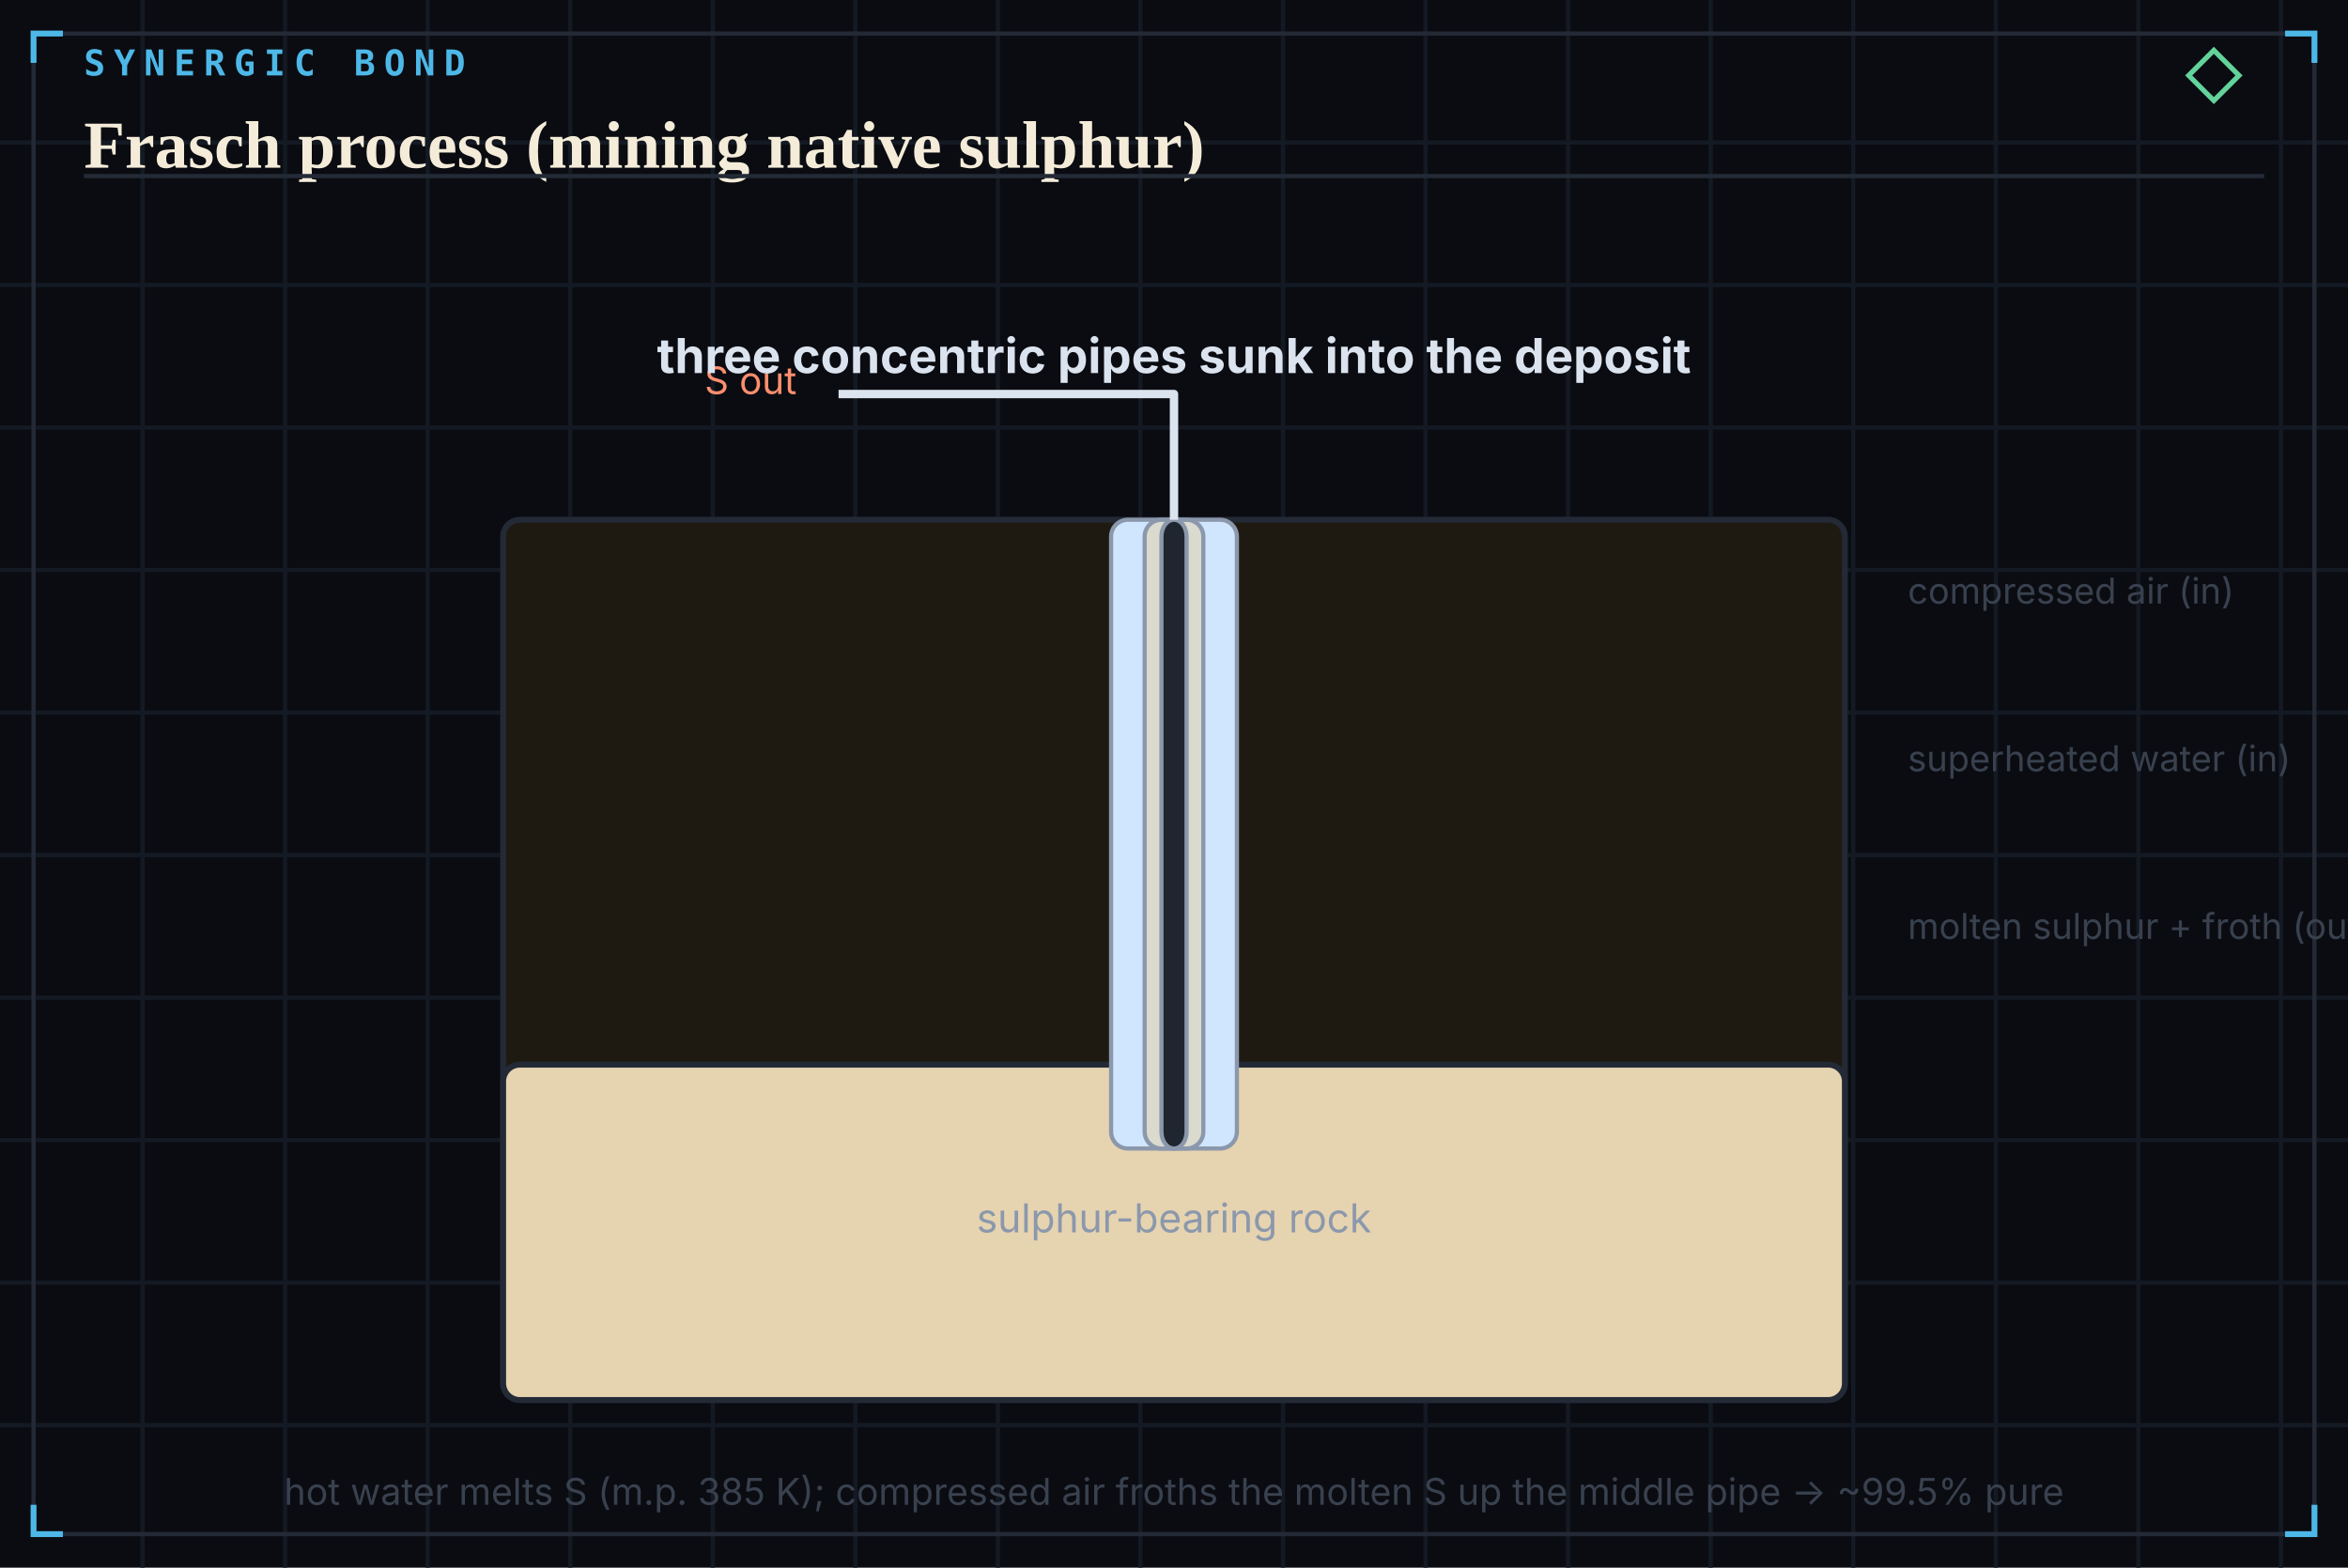
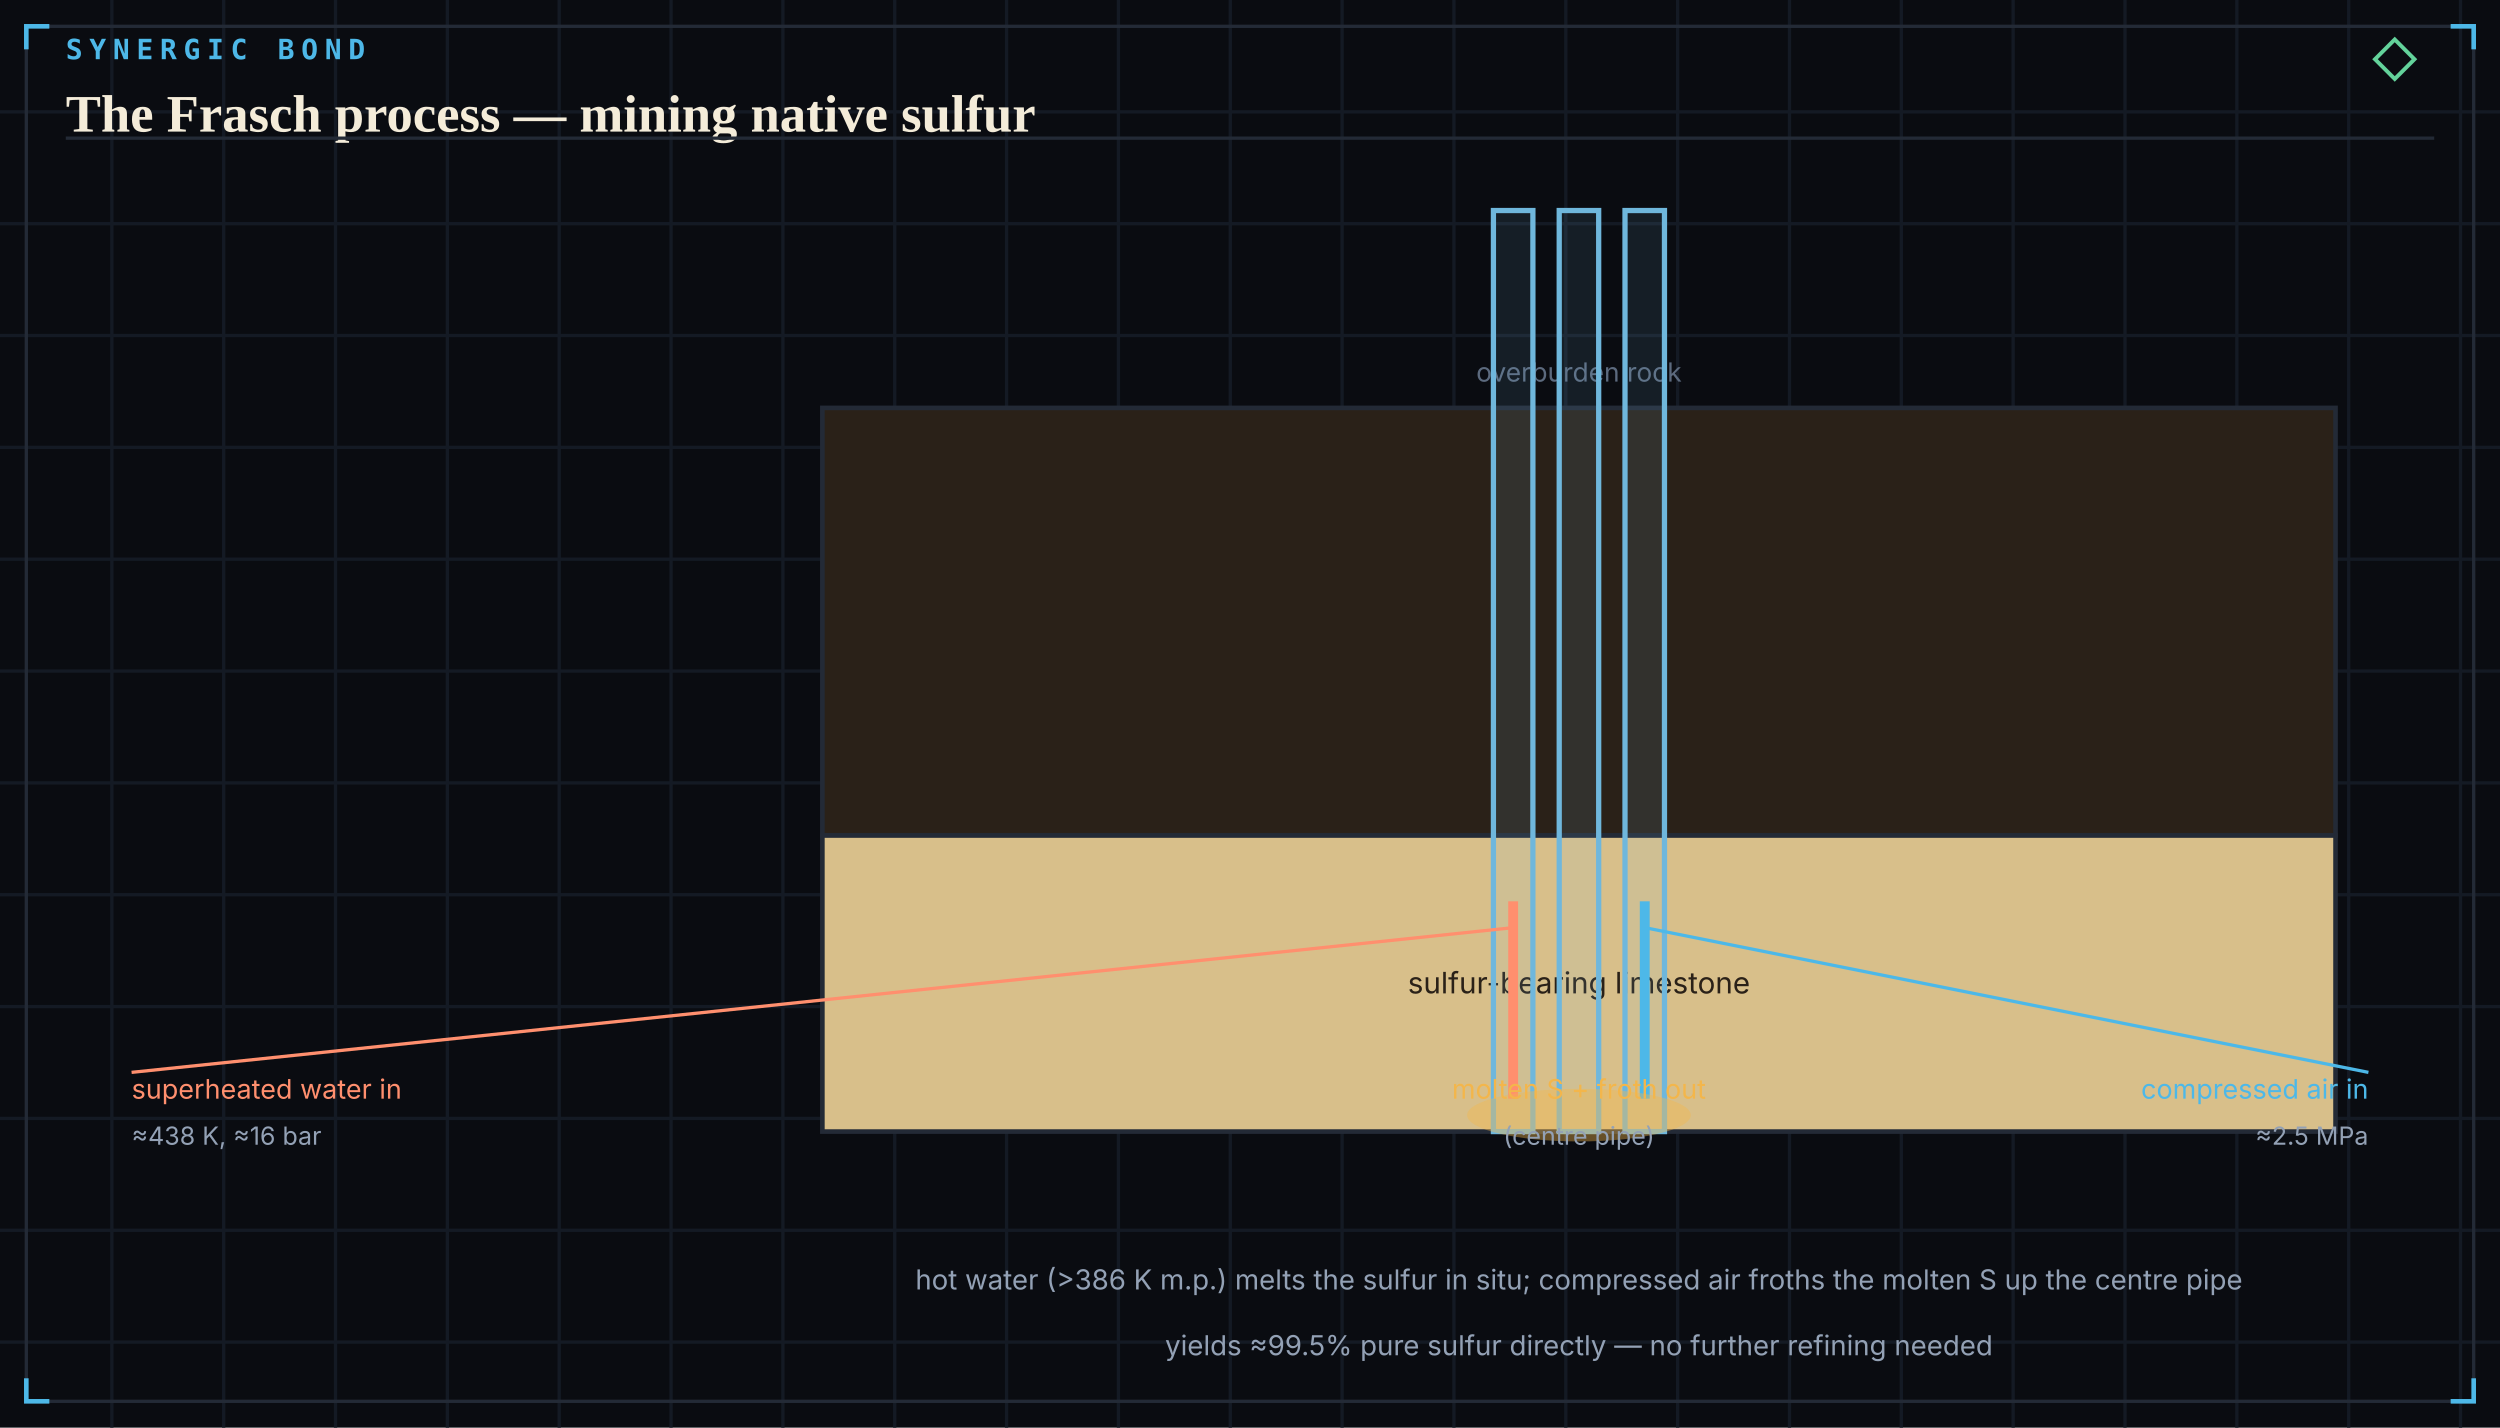
- <svg xmlns="http://www.w3.org/2000/svg" width="560" height="374" viewBox="0 0 560 374" font-family="'Inter','Helvetica Neue',Arial,'DejaVu Sans',sans-serif">
-   <rect width="560" height="374" fill="#0a0c11" />
+ <svg xmlns="http://www.w3.org/2000/svg" width="760" height="434" viewBox="0 0 760 434" font-family="'Inter','Helvetica Neue',Arial,'DejaVu Sans',sans-serif">
+   <rect width="760" height="434" fill="#0a0c11" />
  <g stroke="#141a24" stroke-width="1">
-     <line x1="34" y1="0" x2="34" y2="374" />
-     <line x1="68" y1="0" x2="68" y2="374" />
-     <line x1="102" y1="0" x2="102" y2="374" />
-     <line x1="136" y1="0" x2="136" y2="374" />
-     <line x1="170" y1="0" x2="170" y2="374" />
-     <line x1="204" y1="0" x2="204" y2="374" />
-     <line x1="238" y1="0" x2="238" y2="374" />
-     <line x1="272" y1="0" x2="272" y2="374" />
-     <line x1="306" y1="0" x2="306" y2="374" />
-     <line x1="340" y1="0" x2="340" y2="374" />
-     <line x1="374" y1="0" x2="374" y2="374" />
-     <line x1="408" y1="0" x2="408" y2="374" />
-     <line x1="442" y1="0" x2="442" y2="374" />
-     <line x1="476" y1="0" x2="476" y2="374" />
-     <line x1="510" y1="0" x2="510" y2="374" />
-     <line x1="544" y1="0" x2="544" y2="374" />
-     <line x1="0" y1="34" x2="560" y2="34" />
-     <line x1="0" y1="68" x2="560" y2="68" />
-     <line x1="0" y1="102" x2="560" y2="102" />
-     <line x1="0" y1="136" x2="560" y2="136" />
-     <line x1="0" y1="170" x2="560" y2="170" />
-     <line x1="0" y1="204" x2="560" y2="204" />
-     <line x1="0" y1="238" x2="560" y2="238" />
-     <line x1="0" y1="272" x2="560" y2="272" />
-     <line x1="0" y1="306" x2="560" y2="306" />
-     <line x1="0" y1="340" x2="560" y2="340" />
+     <line x1="34" y1="0" x2="34" y2="434" />
+     <line x1="68" y1="0" x2="68" y2="434" />
+     <line x1="102" y1="0" x2="102" y2="434" />
+     <line x1="136" y1="0" x2="136" y2="434" />
+     <line x1="170" y1="0" x2="170" y2="434" />
+     <line x1="204" y1="0" x2="204" y2="434" />
+     <line x1="238" y1="0" x2="238" y2="434" />
+     <line x1="272" y1="0" x2="272" y2="434" />
+     <line x1="306" y1="0" x2="306" y2="434" />
+     <line x1="340" y1="0" x2="340" y2="434" />
+     <line x1="374" y1="0" x2="374" y2="434" />
+     <line x1="408" y1="0" x2="408" y2="434" />
+     <line x1="442" y1="0" x2="442" y2="434" />
+     <line x1="476" y1="0" x2="476" y2="434" />
+     <line x1="510" y1="0" x2="510" y2="434" />
+     <line x1="544" y1="0" x2="544" y2="434" />
+     <line x1="578" y1="0" x2="578" y2="434" />
+     <line x1="612" y1="0" x2="612" y2="434" />
+     <line x1="646" y1="0" x2="646" y2="434" />
+     <line x1="680" y1="0" x2="680" y2="434" />
+     <line x1="714" y1="0" x2="714" y2="434" />
+     <line x1="748" y1="0" x2="748" y2="434" />
+     <line x1="0" y1="34" x2="760" y2="34" />
+     <line x1="0" y1="68" x2="760" y2="68" />
+     <line x1="0" y1="102" x2="760" y2="102" />
+     <line x1="0" y1="136" x2="760" y2="136" />
+     <line x1="0" y1="170" x2="760" y2="170" />
+     <line x1="0" y1="204" x2="760" y2="204" />
+     <line x1="0" y1="238" x2="760" y2="238" />
+     <line x1="0" y1="272" x2="760" y2="272" />
+     <line x1="0" y1="306" x2="760" y2="306" />
+     <line x1="0" y1="340" x2="760" y2="340" />
+     <line x1="0" y1="374" x2="760" y2="374" />
+     <line x1="0" y1="408" x2="760" y2="408" />
  </g>
-   <rect x="8" y="8" width="544" height="358" fill="none" stroke="#232a36" stroke-width="1" />
+   <rect x="8" y="8" width="744" height="418" fill="none" stroke="#232a36" stroke-width="1" />
  <path d="M 8 15 L 8 8 L 15 8" stroke="#4db8e8" stroke-width="1.4" fill="none" />
-   <path d="M 552 15 L 552 8 L 545 8" stroke="#4db8e8" stroke-width="1.4" fill="none" />
-   <path d="M 8 359 L 8 366 L 15 366" stroke="#4db8e8" stroke-width="1.4" fill="none" />
-   <path d="M 552 359 L 552 366 L 545 366" stroke="#4db8e8" stroke-width="1.4" fill="none" />
+   <path d="M 752 15 L 752 8 L 745 8" stroke="#4db8e8" stroke-width="1.4" fill="none" />
+   <path d="M 8 419 L 8 426 L 15 426" stroke="#4db8e8" stroke-width="1.4" fill="none" />
+   <path d="M 752 419 L 752 426 L 745 426" stroke="#4db8e8" stroke-width="1.4" fill="none" />
  <text x="20" y="18" font-size="8.5" font-weight="bold" fill="#4db8e8" text-anchor="start" font-family="'SF Mono','DejaVu Sans Mono',ui-monospace,Menlo,monospace" letter-spacing="0.24em">SYNERGIC BOND</text>
-   <path d="M 528 12 l 6 6 l -6 6 l -6 -6 z" fill="none" stroke="#63d39b" stroke-width="1.2" />
-   <text x="20" y="40" font-size="16" font-weight="bold" fill="#f4ecd9" text-anchor="start" font-family="'Georgia','Times New Roman',serif">Frasch process  (mining native sulphur)</text>
-   <line x1="20" y1="42" x2="540" y2="42" stroke="#232a36" stroke-width="1" />
+   <path d="M 728 12 l 6 6 l -6 6 l -6 -6 z" fill="none" stroke="#63d39b" stroke-width="1.2" />
+   <text x="20" y="40" font-size="16" font-weight="bold" fill="#f4ecd9" text-anchor="start" font-family="'Georgia','Times New Roman',serif">The Frasch process — mining native sulfur</text>
+   <line x1="20" y1="42" x2="740" y2="42" stroke="#232a36" stroke-width="1" />
  <g transform="translate(0,34)">
-     <rect x="120" y="90" width="320" height="210" rx="4" fill="#1e1a12" stroke="#232a36" stroke-width="1.4" />
-     <rect x="120" y="220" width="320" height="80" rx="4" fill="#e6d3b0" stroke="#232a36" stroke-width="1.4" />
-     <text x="280.0" y="260.0" font-size="9.5" font-weight="normal" fill="#8b98ac" text-anchor="middle">sulphur-bearing rock</text>
-     <rect x="265.0" y="90" width="30" height="150" rx="4" fill="#d0e6ff" stroke="#8b98ac" stroke-width="1" />
-     <rect x="273.0" y="90" width="14" height="150" rx="4" fill="rgba(240,190,90,0.30)" stroke="#8b98ac" stroke-width="1" />
-     <rect x="277.0" y="90" width="6" height="150" rx="4" fill="#20262f" stroke="#8b98ac" stroke-width="1" />
-     <text x="455.0" y="110.0" font-size="8.5" font-weight="normal" fill="#39414f" text-anchor="start">compressed air (in)</text>
-     <text x="455.0" y="150.0" font-size="8.5" font-weight="normal" fill="#39414f" text-anchor="start">superheated water (in)</text>
-     <text x="455.0" y="190.0" font-size="8.5" font-weight="normal" fill="#39414f" text-anchor="start">molten sulphur + froth (out)</text>
-     <path d="M 280.0 90.0 L 280.0 60.0 L 200.0 60.0" fill="none" stroke="#dbe3ef" stroke-width="2" stroke-linejoin="round" />
-     <text x="190.0" y="60.0" font-size="9" font-weight="normal" fill="#ff8f6e" text-anchor="end">S out</text>
-     <text x="280.0" y="55.0" font-size="11.5" font-weight="bold" fill="#dbe3ef" text-anchor="middle">three concentric pipes sunk into the deposit</text>
-     <text x="280.0" y="325.0" font-size="8.8" font-weight="normal" fill="#39414f" text-anchor="middle">hot water melts S (m.p. 385 K); compressed air froths the molten S up the middle pipe -&gt; ~99.5% pure</text>
+     <rect x="250" y="90" width="460" height="130" fill="#2a2118" stroke="#232a36" stroke-width="1.4" />
+     <text x="480.0" y="82.0" font-size="8" font-weight="normal" fill="#5c6a7e" text-anchor="middle">overburden rock</text>
+     <rect x="250" y="220" width="460" height="90" fill="#d8bf8a" stroke="#232a36" stroke-width="1.4" />
+     <text x="480.0" y="268.0" font-size="9" font-weight="normal" fill="#2a2118" text-anchor="middle">sulfur-bearing limestone</text>
+     <rect x="454.0" y="30" width="12" height="280" fill="rgba(120,190,235,0.10)" stroke="#6fb7dc" stroke-width="1.6" />
+     <rect x="474.0" y="30" width="12" height="280" fill="rgba(120,190,235,0.10)" stroke="#6fb7dc" stroke-width="1.6" />
+     <rect x="494.0" y="30" width="12" height="280" fill="rgba(120,190,235,0.10)" stroke="#6fb7dc" stroke-width="1.6" />
+     <path d="M 460.0 240 L 460.0 300" stroke="#ff8f6e" stroke-width="3" />
+     <path d="M 500.0 240 L 500.0 300" stroke="#4db8e8" stroke-width="3" />
+     <ellipse cx="480.0" cy="305" rx="34" ry="8" fill="#f3b64b" fill-opacity="0.4" />
+     <text x="40.0" y="300.0" font-size="8.2" font-weight="normal" fill="#ff8f6e" text-anchor="start">superheated water in</text>
+     <text x="40.0" y="314.0" font-size="7.6" font-weight="normal" fill="#93a1b5" text-anchor="start">≈438 K, ≈16 bar</text>
+     <text x="480.0" y="300.0" font-size="8.2" font-weight="normal" fill="#f3b64b" text-anchor="middle">molten S + froth out</text>
+     <text x="480.0" y="314.0" font-size="7.6" font-weight="normal" fill="#93a1b5" text-anchor="middle">(centre pipe)</text>
+     <text x="720.0" y="300.0" font-size="8.2" font-weight="normal" fill="#4db8e8" text-anchor="end">compressed air in</text>
+     <text x="720.0" y="314.0" font-size="7.6" font-weight="normal" fill="#93a1b5" text-anchor="end">≈2.5 MPa</text>
+     <line x1="40" y1="292" x2="460.0" y2="248" stroke="#ff8f6e" stroke-width="1" />
+     <line x1="720" y1="292" x2="500.0" y2="248" stroke="#4db8e8" stroke-width="1" />
+     <text x="480.0" y="358.0" font-size="8.4" font-weight="normal" fill="#93a1b5" text-anchor="middle">hot water (&gt;386 K m.p.) melts the sulfur in situ; compressed air froths the molten S up the centre pipe</text>
+     <text x="480.0" y="378.0" font-size="8.4" font-weight="normal" fill="#93a1b5" text-anchor="middle">yields ≈99.5% pure sulfur directly — no further refining needed</text>
  </g>
</svg>
